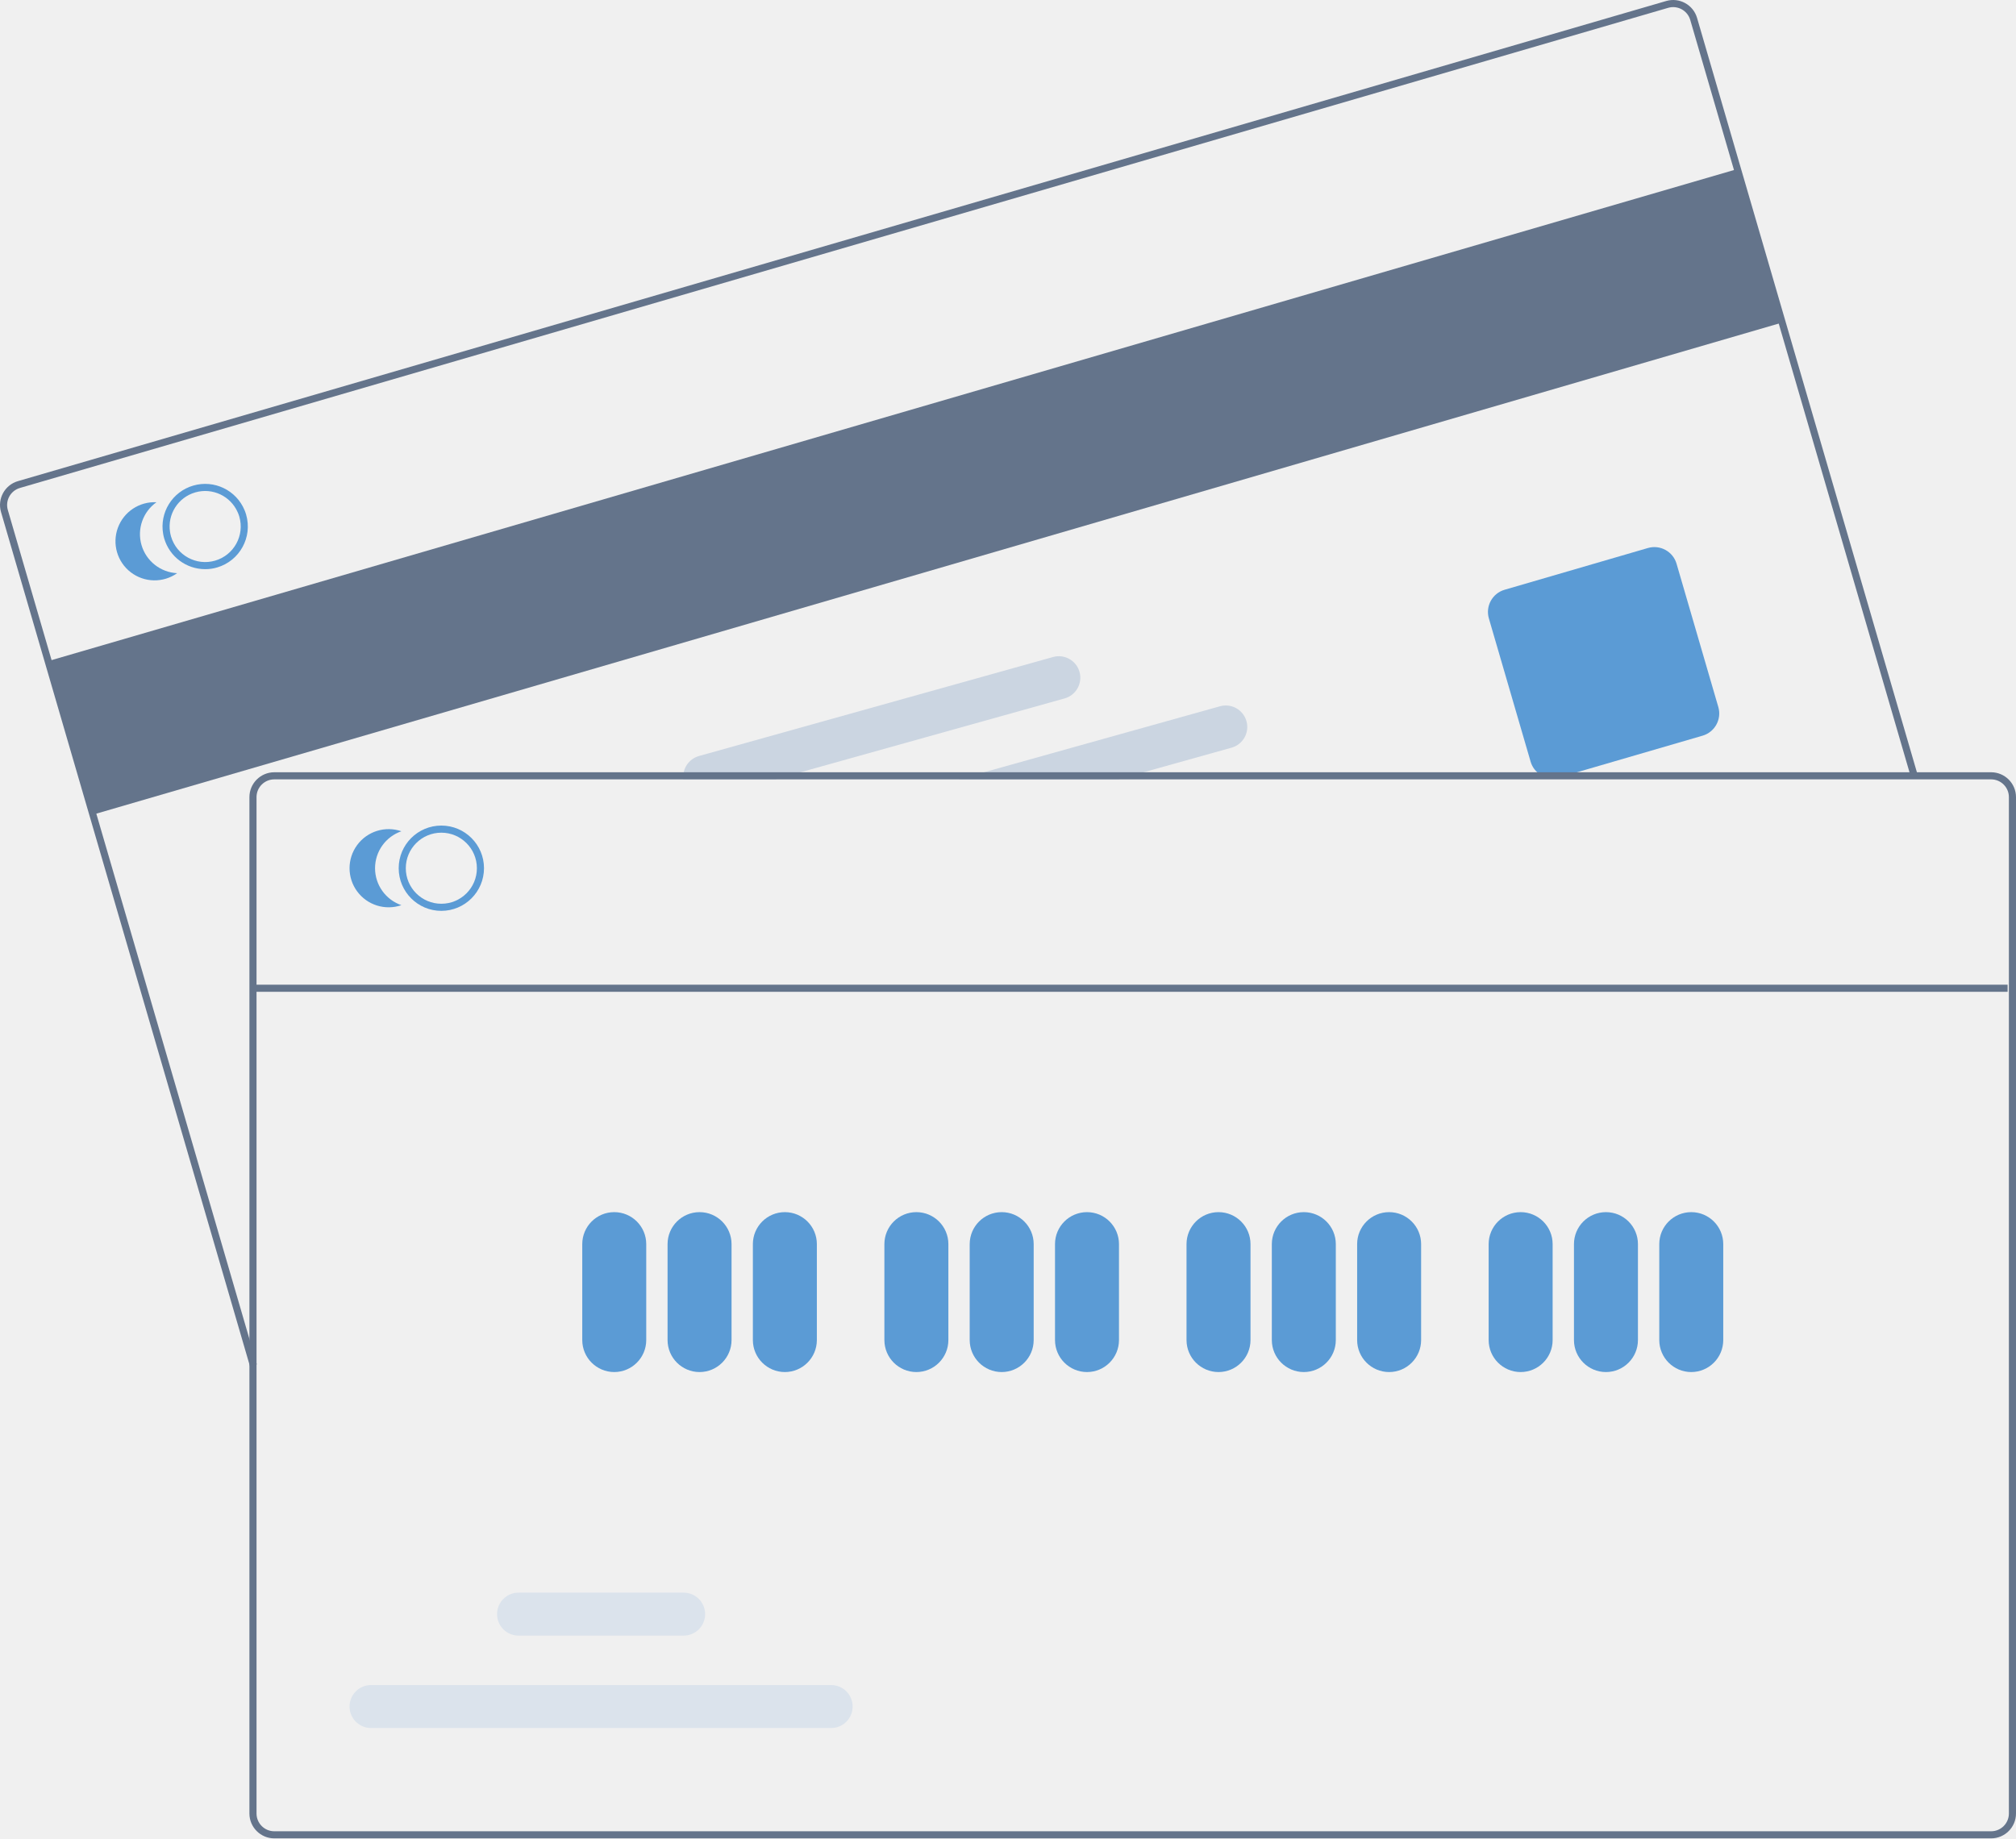
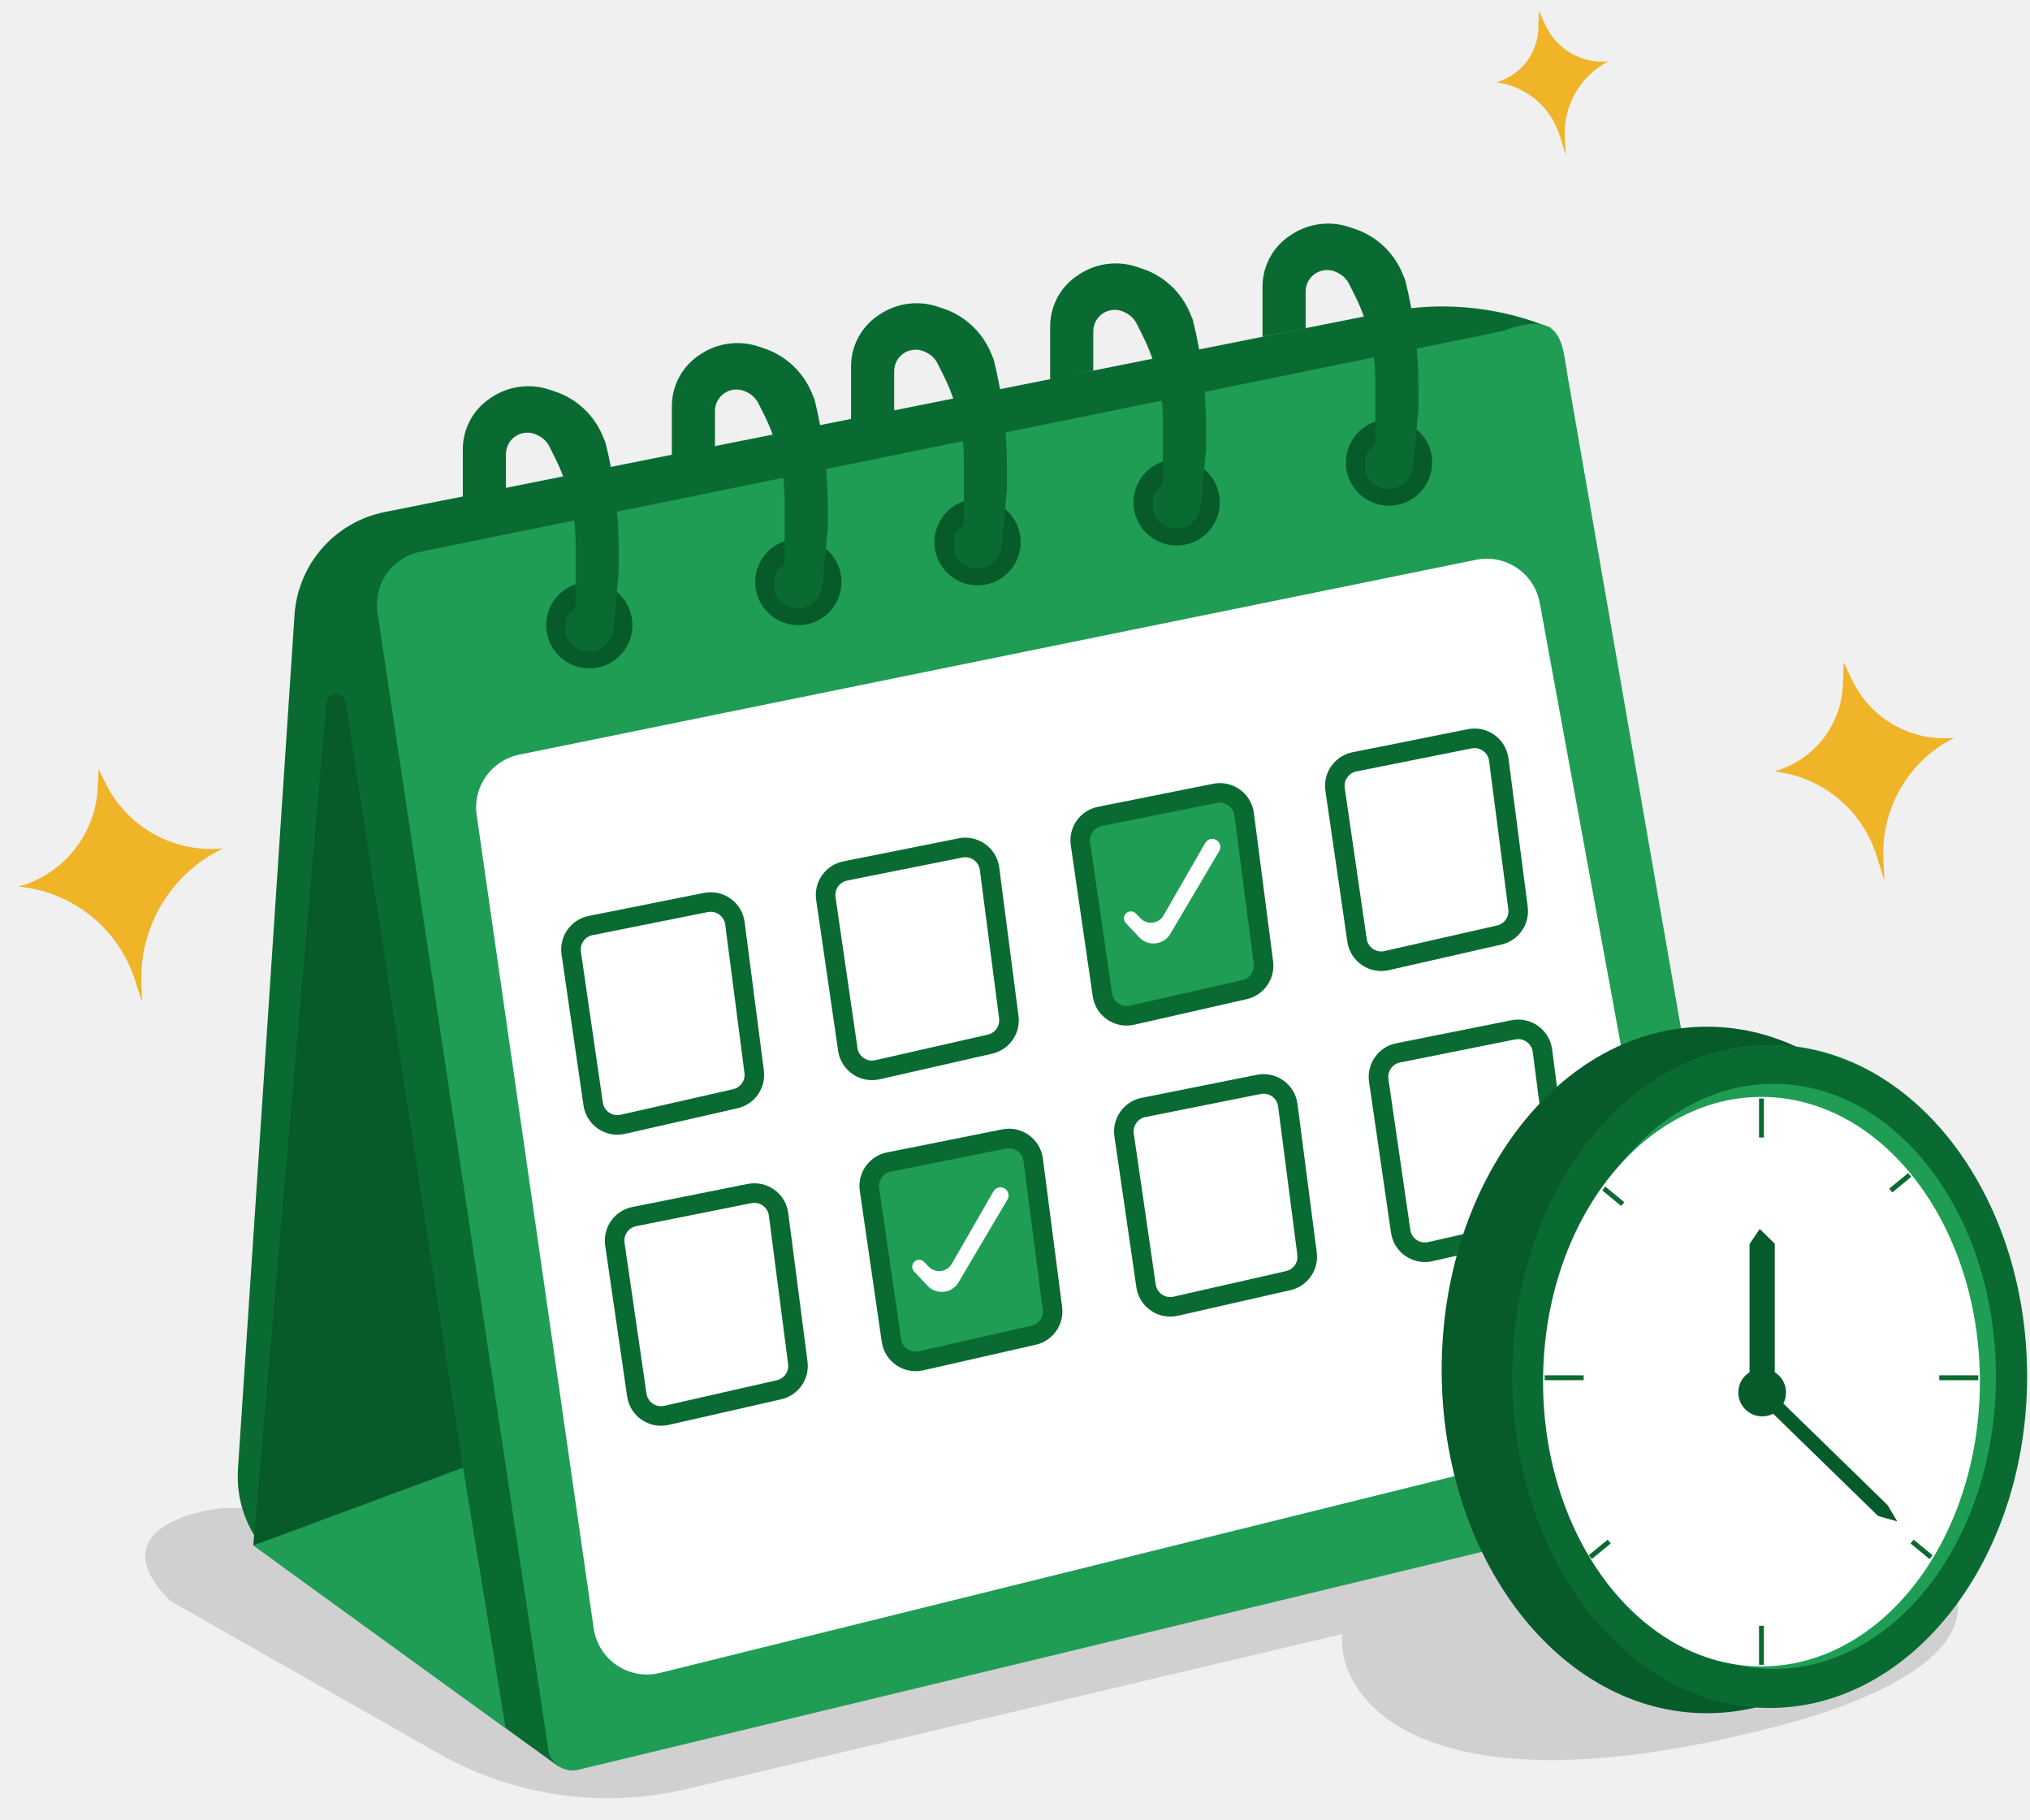
- <svg xmlns="http://www.w3.org/2000/svg" id="abd5c76d-7219-42bc-94fd-ab97f702b65a" data-name="Layer 1" width="567.17" height="517.31" viewBox="0 0 567.17 517.31">
-   <rect x="326.035" y="307.389" width="495" height="45" transform="translate(-385.4543 -17.88532) rotate(-16.24392)" fill="#64748b" />
-   <path d="M386.4,575.969,316.354,335.556a7,7,0,0,1,4.763-8.679L784.835,191.769a7.006,7.006,0,0,1,8.679,4.762l62.056,212.989-1.92.56L791.593,197.091a5.009,5.009,0,0,0-6.199-3.402L321.676,328.798a5,5,0,0,0-3.402,6.199l70.047,240.413Z" transform="translate(-316.0711 -191.4881)" fill="#64748b" />
-   <path d="M752.933,410.51a6.512,6.512,0,0,1-6.243-4.683l-11.749-40.323a6.507,6.507,0,0,1,4.422-8.059l40.323-11.749a6.507,6.507,0,0,1,8.059,4.423L799.494,390.443a6.507,6.507,0,0,1-4.422,8.059l-40.323,11.749A6.479,6.479,0,0,1,752.933,410.51Z" transform="translate(-316.0711 -191.4881)" fill="#5b9bd5" />
-   <path d="M385.318,336.3a11.691,11.691,0,0,0-.43-1.22,12,12,0,0,0-22.91,6.67,11.38,11.38,0,0,0,.29,1.26,12.019,12.019,0,0,0,11.53,8.64,11.749,11.749,0,0,0,3.35-.48A12.013,12.013,0,0,0,385.318,336.3Zm-8.73,12.95a10.013,10.013,0,0,1-12.4-6.8,11.435,11.435,0,0,1-.28-1.26,9.997,9.997,0,0,1,19.04-5.54,8.338,8.338,0,0,1,.45,1.21A10.004,10.004,0,0,1,376.588,349.25Z" transform="translate(-316.0711 -191.4881)" fill="#5b9bd5" />
-   <path d="M355.885,344.87a11.002,11.002,0,0,1,4.208-12.057,11,11,0,1,0,5.818,19.967A11.002,11.002,0,0,1,355.885,344.87Z" transform="translate(-316.0711 -191.4881)" fill="#5b9bd5" />
-   <path d="M666.747,394.43a6.042,6.042,0,0,0-7.45-4.2L592.907,408.8l-7.15,2h44.9l7.15-2,24.75-6.92A6.049,6.049,0,0,0,666.747,394.43Z" transform="translate(-316.0711 -191.4881)" fill="#cbd5e1" />
-   <path d="M619.777,380.56a6.045,6.045,0,0,0-7.45-4.19l-99.62,27.86a6.068,6.068,0,0,0-4.37,6.57h25.79l7.16-2,74.3-20.78A6.055,6.055,0,0,0,619.777,380.56Z" transform="translate(-316.0711 -191.4881)" fill="#cbd5e1" />
-   <path d="M876.241,408.798H393.241a7.008,7.008,0,0,0-7,7v286a7.008,7.008,0,0,0,7,7H876.241a7.008,7.008,0,0,0,7-7v-286A7.008,7.008,0,0,0,876.241,408.798Zm5,293a5.002,5.002,0,0,1-5,5H393.241a5.002,5.002,0,0,1-5-5v-286a5.002,5.002,0,0,1,5-5H876.241a5.002,5.002,0,0,1,5,5Z" transform="translate(-316.0711 -191.4881)" fill="#64748b" />
-   <path d="M440.237,447.8a12,12,0,1,1,12-12A12.014,12.014,0,0,1,440.237,447.8Zm0-22a10,10,0,1,0,10,10A10.011,10.011,0,0,0,440.237,425.8Z" transform="translate(-316.0711 -191.4881)" fill="#5b9bd5" />
-   <path d="M421.585,435.8a11.002,11.002,0,0,1,7.413-10.399,11,11,0,1,0,0,20.797A11.002,11.002,0,0,1,421.585,435.8Z" transform="translate(-316.0711 -191.4881)" fill="#5b9bd5" />
-   <path d="M488.881,577.578a9.01,9.01,0,0,1-9-9v-27a9,9,0,0,1,18,0v27A9.01,9.01,0,0,1,488.881,577.578Z" transform="translate(-316.0711 -191.4881)" fill="#5b9bd5" />
-   <path d="M512.881,577.578a9.01,9.01,0,0,1-9-9v-27a9,9,0,0,1,18,0v27A9.01,9.01,0,0,1,512.881,577.578Z" transform="translate(-316.0711 -191.4881)" fill="#5b9bd5" />
-   <path d="M536.881,577.578a9.01,9.01,0,0,1-9-9v-27a9,9,0,0,1,18,0v27A9.01,9.01,0,0,1,536.881,577.578Z" transform="translate(-316.0711 -191.4881)" fill="#5b9bd5" />
-   <path d="M573.881,577.578a9.01,9.01,0,0,1-9-9v-27a9,9,0,0,1,18,0v27A9.01,9.01,0,0,1,573.881,577.578Z" transform="translate(-316.0711 -191.4881)" fill="#5b9bd5" />
-   <path d="M597.881,577.578a9.01,9.01,0,0,1-9-9v-27a9,9,0,0,1,18,0v27A9.01,9.01,0,0,1,597.881,577.578Z" transform="translate(-316.0711 -191.4881)" fill="#5b9bd5" />
-   <path d="M621.881,577.578a9.01,9.01,0,0,1-9-9v-27a9,9,0,0,1,18,0v27A9.01,9.01,0,0,1,621.881,577.578Z" transform="translate(-316.0711 -191.4881)" fill="#5b9bd5" />
-   <path d="M658.881,577.578a9.01,9.01,0,0,1-9-9v-27a9,9,0,0,1,18,0v27A9.01,9.01,0,0,1,658.881,577.578Z" transform="translate(-316.0711 -191.4881)" fill="#5b9bd5" />
-   <path d="M682.881,577.578a9.01,9.01,0,0,1-9-9v-27a9,9,0,0,1,18,0v27A9.01,9.01,0,0,1,682.881,577.578Z" transform="translate(-316.0711 -191.4881)" fill="#5b9bd5" />
-   <path d="M706.881,577.578a9.01,9.01,0,0,1-9-9v-27a9,9,0,0,1,18,0v27A9.01,9.01,0,0,1,706.881,577.578Z" transform="translate(-316.0711 -191.4881)" fill="#5b9bd5" />
-   <path d="M743.881,577.578a9.01,9.01,0,0,1-9-9v-27a9,9,0,0,1,18,0v27A9.01,9.01,0,0,1,743.881,577.578Z" transform="translate(-316.0711 -191.4881)" fill="#5b9bd5" />
-   <path d="M767.881,577.578a9.01,9.01,0,0,1-9-9v-27a9,9,0,0,1,18,0v27A9.01,9.01,0,0,1,767.881,577.578Z" transform="translate(-316.0711 -191.4881)" fill="#5b9bd5" />
-   <path d="M791.881,577.578a9.01,9.01,0,0,1-9-9v-27a9,9,0,0,1,18,0v27A9.01,9.01,0,0,1,791.881,577.578Z" transform="translate(-316.0711 -191.4881)" fill="#5b9bd5" />
-   <path d="M549.899,677.745H420.459a6.047,6.047,0,1,1,0-12.095H549.899a6.047,6.047,0,1,1,0,12.095Z" transform="translate(-316.0711 -191.4881)" fill="#dbe3ec" />
-   <path d="M508.399,651.745H461.959a6.047,6.047,0,1,1,0-12.095h46.44a6.047,6.047,0,1,1,0,12.095Z" transform="translate(-316.0711 -191.4881)" fill="#dbe3ec" />
-   <rect x="71.81" y="277.09" width="493" height="2" fill="#64748b" />
+ <svg xmlns="http://www.w3.org/2000/svg" width="415" height="372" viewBox="0 0 415 372" fill="none">
+   <path d="M314.514 5.638L314.582 2.224L315.949 5.167C318.242 10.103 323.399 13.057 328.818 12.539C323.035 15.531 319.545 21.636 319.9 28.137L320.095 31.702L318.85 27.702C317.03 21.853 311.964 17.603 305.888 16.826C310.909 15.397 314.409 10.858 314.514 5.638Z" fill="#f0b429" />
+   <path d="M19.985 160.988L20.159 157.242L21.719 160.34C26.203 169.246 35.735 174.443 45.651 173.389C35.047 178.443 28.464 189.319 28.904 201.057L29.043 204.751L27.536 200.16C24.097 189.678 14.764 182.237 3.779 181.219C12.996 178.703 19.541 170.532 19.985 160.988Z" fill="#f0b429" />
+   <path d="M376.766 139.793L376.908 135.389L378.709 139.122C382.514 147.009 390.847 151.674 399.56 150.794C390.251 155.422 384.555 165.113 385.04 175.498L385.251 180.005L383.577 174.757C380.606 165.446 372.434 158.756 362.72 157.683C370.807 155.428 376.494 148.184 376.766 139.793Z" fill="#f0b429" />
+   <path d="M34.8 327.226C21.775 314.201 36.684 309.136 45.766 308.231H227L399.881 325.869C403.517 339.437 379.53 348.509 365.284 352.326C291.476 372.103 273.25 347.677 274.381 334.01L140.369 365.675C123.166 369.74 105.062 367.146 89.692 358.414L34.8 327.226Z" fill="#0b0b10" fill-opacity="0.14" />
+   <path d="M315.614 66.468L317.16 67.059L86.96 113.687C81.744 114.743 78.269 119.7 79.054 124.963L114.286 361.146L58.1 320.44C51.693 315.798 48.122 308.189 48.645 300.295L60.208 125.694C60.895 115.319 68.457 106.695 78.654 104.659L283.528 63.758C294.265 61.615 305.389 62.554 315.614 66.468Z" fill="#0a6b32" />
+   <path d="M94.657 299.966L51.77 315.889L103.361 353.256L94.657 299.966Z" fill="#1f9d55" />
+   <path d="M85.849 112.806L307.382 67.633C319.5 63 319.355 70.419 320.417 76.528L358.094 293.322C359.087 299.036 355.473 304.54 349.834 305.899L118.22 361.743C115.368 362.43 112.539 360.526 112.103 357.625L77.169 125.219C76.299 119.431 80.114 113.975 85.849 112.806Z" fill="#1f9d55" />
+   <path d="M106.14 154.253L301.756 114.419C307.791 113.19 313.659 117.155 314.77 123.213L343.465 279.662C344.514 285.379 340.933 290.926 335.29 292.324L134.904 341.944C128.586 343.508 122.299 339.275 121.372 332.833L97.447 166.599C96.617 160.831 100.43 155.416 106.14 154.253Z" fill="#ffffff" />
+   <path d="M144.305 184.469L120.744 189.181C118.137 189.703 116.394 192.173 116.776 194.804L121.264 225.655C121.684 228.541 124.475 230.457 127.32 229.811L150.326 224.582C152.841 224.01 154.508 221.62 154.177 219.063L150.244 188.729C149.872 185.857 147.145 183.901 144.305 184.469Z" stroke="#0a6b32" stroke-width="4" />
+   <path d="M153.227 243.957L129.666 248.67C127.059 249.191 125.316 251.661 125.698 254.292L130.186 285.143C130.605 288.03 133.397 289.945 136.242 289.299L159.248 284.07C161.763 283.499 163.43 281.109 163.099 278.552L159.166 248.218C158.794 245.345 156.067 243.389 153.227 243.957Z" stroke="#0a6b32" stroke-width="4" />
+   <path d="M196.36 173.315L172.798 178.027C170.191 178.549 168.448 181.019 168.831 183.65L173.318 214.5C173.738 217.387 176.53 219.303 179.374 218.656L202.381 213.427C204.895 212.856 206.563 210.466 206.231 207.909L202.299 177.575C201.927 174.703 199.2 172.747 196.36 173.315Z" stroke="#0a6b32" stroke-width="4" />
+   <path d="M205.282 232.803L181.72 237.515C179.113 238.037 177.37 240.507 177.753 243.138L182.24 273.989C182.66 276.875 185.452 278.791 188.296 278.145L211.303 272.916C213.817 272.344 215.485 269.954 215.153 267.397L211.221 237.063C210.849 234.191 208.122 232.235 205.282 232.803Z" fill="#1f9d55" stroke="#0a6b32" stroke-width="4" />
+   <path d="M248.411 162.161L224.849 166.874C222.242 167.395 220.499 169.866 220.882 172.496L225.369 203.347C225.789 206.234 228.581 208.149 231.425 207.503L254.432 202.274C256.946 201.703 258.614 199.313 258.282 196.756L254.35 166.422C253.978 163.55 251.251 161.593 248.411 162.161Z" fill="#1f9d55" stroke="#0a6b32" stroke-width="4" />
+   <path d="M257.333 221.65L233.771 226.362C231.164 226.883 229.421 229.354 229.804 231.985L234.291 262.835C234.711 265.722 237.503 267.638 240.347 266.991L263.354 261.762C265.868 261.191 267.536 258.801 267.204 256.244L263.272 225.91C262.9 223.038 260.173 221.082 257.333 221.65Z" stroke="#0a6b32" stroke-width="4" />
+   <path d="M300.462 151.007L276.9 155.72C274.293 156.241 272.55 158.711 272.933 161.342L277.42 192.193C277.84 195.079 280.631 196.995 283.476 196.349L306.483 191.12C308.997 190.548 310.664 188.159 310.333 185.601L306.401 155.267C306.028 152.395 303.302 150.439 300.462 151.007Z" stroke="#0a6b32" stroke-width="4" />
+   <path d="M309.387 210.495L285.826 215.208C283.219 215.729 281.476 218.2 281.858 220.83L286.346 251.681C286.766 254.568 289.557 256.483 292.402 255.837L315.408 250.608C317.923 250.037 319.59 247.647 319.259 245.09L315.327 214.756C314.954 211.884 312.227 209.927 309.387 210.495Z" stroke="#0a6b32" stroke-width="4" />
+   <path d="M233.18 187.715L232.197 186.711C231.688 186.191 230.867 186.143 230.3 186.6C229.662 187.115 229.595 188.065 230.156 188.664L232.888 191.581C234.711 193.528 237.893 193.179 239.251 190.882L249.245 173.973C249.701 173.203 249.462 172.21 248.706 171.732C247.91 171.228 246.855 171.488 246.385 172.305L237.859 187.12C236.881 188.82 234.551 189.116 233.18 187.715Z" fill="#ffffff" />
+   <path d="M189.891 258.93L188.908 257.926C188.398 257.406 187.578 257.358 187.011 257.815C186.372 258.33 186.306 259.28 186.867 259.879L189.599 262.796C191.422 264.743 194.604 264.394 195.962 262.097L205.956 245.188C206.412 244.418 206.173 243.425 205.417 242.946C204.621 242.443 203.566 242.703 203.096 243.52L194.57 258.335C193.592 260.034 191.262 260.33 189.891 258.93Z" fill="#ffffff" />
+   <path d="M120.471 136.602C125.341 136.602 129.29 132.654 129.29 127.783C129.29 122.912 125.341 118.964 120.471 118.964C115.6 118.964 111.652 122.912 111.652 127.783C111.652 132.654 115.6 136.602 120.471 136.602Z" fill="#075a2a" />
+   <path d="M103.432 99.968L94.613 101.666V91.822C94.613 90.478 94.83 89.143 95.255 87.868C96.157 85.163 97.956 82.847 100.355 81.305L100.675 81.099C104.134 78.875 108.414 78.338 112.315 79.639L113.449 80.016C117.86 81.487 121.418 84.794 123.206 89.086L123.784 90.471C125.586 97.68 126.497 105.083 126.497 112.514V116.928L125.387 128.584C125.232 130.208 124.298 131.656 122.881 132.465L122.748 132.541C121.288 133.376 119.496 133.376 118.036 132.541L117.547 132.262C116.37 131.589 115.643 130.338 115.643 128.982V127.252C115.643 126.312 116.113 125.434 116.896 124.912C117.385 124.586 117.678 124.037 117.678 123.45V120.32V117.607V111.287C117.678 105.182 116.257 99.161 113.527 93.701L112.315 91.278C111.833 90.314 111.052 89.532 110.088 89.05L109.779 88.896C108.371 88.192 106.694 88.296 105.385 89.169C104.165 89.983 103.432 91.352 103.432 92.818V99.968Z" fill="#0a6b32" />
+   <path d="M163.21 127.783C168.081 127.783 172.029 123.835 172.029 118.964C172.029 114.093 168.081 110.145 163.21 110.145C158.34 110.145 154.391 114.093 154.391 118.964C154.391 123.835 158.34 127.783 163.21 127.783Z" fill="#075a2a" />
+   <path d="M146.167 91.262L137.348 93.185V83.004C137.348 81.66 137.564 80.325 137.989 79.05C138.891 76.344 140.691 74.028 143.09 72.486L143.41 72.28C146.869 70.057 151.149 69.52 155.05 70.82L156.184 71.198C160.594 72.668 164.153 75.976 165.941 80.268L166.518 81.653C168.32 88.862 169.232 96.264 169.232 103.695V108.11L168.122 119.766C167.967 121.39 167.032 122.837 165.616 123.647L165.482 123.723C164.022 124.557 162.23 124.557 160.77 123.723L160.281 123.444C159.104 122.771 158.378 121.519 158.378 120.164V118.434C158.378 117.494 158.847 116.615 159.63 116.094C160.119 115.768 160.413 115.219 160.413 114.631V111.502V108.788V102.468C160.413 96.364 158.991 90.343 156.261 84.882L155.05 82.46C154.568 81.496 153.786 80.714 152.822 80.232L152.513 80.078C151.106 79.374 149.429 79.478 148.119 80.351C146.899 81.164 146.167 82.534 146.167 84V91.262Z" fill="#0a6b32" />
+   <path d="M199.842 119.642C204.713 119.642 208.661 115.694 208.661 110.823C208.661 105.952 204.713 102.004 199.842 102.004C194.971 102.004 191.023 105.952 191.023 110.823C191.023 115.694 194.971 119.642 199.842 119.642Z" fill="#075a2a" />
+   <path d="M182.799 84.044L173.98 85.742V74.862C173.98 73.518 174.197 72.183 174.622 70.908C175.524 68.203 177.324 65.887 179.722 64.344L180.042 64.139C183.501 61.915 187.782 61.378 191.683 62.679L192.816 63.056C197.227 64.527 200.785 67.834 202.574 72.126L203.151 73.511C204.953 80.72 205.864 88.123 205.864 95.553V99.968L204.754 111.624C204.6 113.248 203.665 114.696 202.249 115.505L202.115 115.581C200.655 116.416 198.863 116.416 197.403 115.581L196.914 115.302C195.737 114.629 195.01 113.378 195.01 112.022V110.292C195.01 109.352 195.48 108.474 196.263 107.952C196.752 107.626 197.045 107.077 197.045 106.49V103.36V100.647V94.327C197.045 88.222 195.624 82.201 192.894 76.741L191.683 74.318C191.201 73.354 190.419 72.572 189.455 72.091L189.146 71.936C187.738 71.232 186.062 71.337 184.752 72.21C183.532 73.023 182.799 74.392 182.799 75.858V84.044Z" fill="#0a6b32" />
+   <path d="M240.546 111.501C245.417 111.501 249.365 107.553 249.365 102.682C249.365 97.811 245.417 93.863 240.546 93.863C235.675 93.863 231.727 97.811 231.727 102.682C231.727 107.553 235.675 111.501 240.546 111.501Z" fill="#075a2a" />
+   <path d="M223.503 75.764L214.684 77.675V66.723C214.684 65.379 214.9 64.044 215.325 62.769C216.227 60.064 218.027 57.748 220.426 56.206L220.746 56C224.205 53.776 228.485 53.24 232.386 54.54L233.519 54.918C237.93 56.388 241.489 59.696 243.277 63.987L243.854 65.373C245.656 72.582 246.568 79.984 246.568 87.415V91.83L245.457 103.485C245.303 105.11 244.368 106.557 242.952 107.366L242.818 107.443C241.358 108.277 239.566 108.277 238.106 107.443L237.617 107.163C236.44 106.491 235.713 105.239 235.713 103.883V102.154C235.713 101.213 236.183 100.335 236.966 99.814C237.455 99.488 237.749 98.939 237.749 98.351V95.222V92.508V86.188C237.749 80.083 236.327 74.062 233.597 68.602L232.386 66.179C231.904 65.215 231.122 64.434 230.158 63.952L229.849 63.797C228.442 63.093 226.765 63.198 225.455 64.071C224.235 64.884 223.503 66.253 223.503 67.72V75.764Z" fill="#0a6b32" />
+   <path d="M283.96 103.362C288.831 103.362 292.779 99.413 292.779 94.543C292.779 89.672 288.831 85.724 283.96 85.724C279.09 85.724 275.141 89.672 275.141 94.543C275.141 99.413 279.09 103.362 283.96 103.362Z" fill="#075a2a" />
+   <path d="M266.917 67.123L258.098 68.845V58.582C258.098 57.238 258.314 55.903 258.739 54.628C259.641 51.922 261.441 49.606 263.84 48.064L264.16 47.858C267.619 45.635 271.899 45.098 275.8 46.398L276.934 46.776C281.344 48.246 284.903 51.554 286.691 55.846L287.268 57.231C289.07 64.44 289.982 71.843 289.982 79.273V83.688L288.872 95.344C288.717 96.968 287.782 98.415 286.366 99.225L286.232 99.301C284.772 100.135 282.98 100.135 281.52 99.301L281.031 99.022C279.854 98.349 279.128 97.097 279.128 95.742V94.012C279.128 93.072 279.597 92.194 280.38 91.672C280.869 91.346 281.163 90.797 281.163 90.209V87.08V84.366V78.046C281.163 71.942 279.741 65.921 277.011 60.461L275.8 58.038C275.318 57.074 274.536 56.292 273.572 55.81L273.263 55.656C271.856 54.952 270.179 55.056 268.869 55.929C267.649 56.742 266.917 58.112 266.917 59.578V67.123Z" fill="#0a6b32" />
+   <ellipse cx="348.944" cy="280.017" rx="54.219" ry="70.163" fill="#075a2a" />
+   <ellipse cx="361.787" cy="281.336" rx="52.624" ry="67.771" fill="#0a6b32" />
+   <ellipse cx="362.585" cy="281.336" rx="45.448" ry="59.798" fill="#1f9d55" />
+   <ellipse cx="360.104" cy="282.41" rx="44.651" ry="58.203" fill="#ffffff" />
+   <path d="M360.102 224.538V232.51" stroke="#0a6b32" />
+   <path d="M360.102 332.312V340.283" stroke="#0a6b32" />
+   <path d="M396.449 281.612H404.421" stroke="#0a6b32" />
+   <path d="M315.781 281.612H323.753" stroke="#0a6b32" />
+   <path d="M390.41 240.159L386.529 243.348" stroke="#0a6b32" />
+   <path d="M331.742 246.112L327.861 242.924" stroke="#0a6b32" />
+   <path d="M328.977 315.093L325.095 318.281" stroke="#0a6b32" />
+   <path d="M390.891 315.093L394.772 318.281" stroke="#0a6b32" />
+   <path d="M362.32 284.682V254.423L359.829 251.983L358.168 254.423V284.682H362.32Z" fill="#075a2a" stroke="#075a2a" />
+   <path d="M359.266 285.121L384.198 309.416L386.797 310.157L385.491 307.957L360.559 283.663L359.266 285.121Z" fill="#075a2a" stroke="#075a2a" />
+   <path d="M360.247 289.499C362.938 289.499 365.119 287.318 365.119 284.627C365.119 281.936 362.938 279.755 360.247 279.755C357.556 279.755 355.375 281.936 355.375 284.627C355.375 287.318 357.556 289.499 360.247 289.499Z" fill="#075a2a" />
+   <path d="M51.77 315.889L66.713 143.72C66.918 141.362 70.324 141.251 70.683 143.589L94.657 299.966L51.77 315.889Z" fill="#075a2a" />
</svg>
